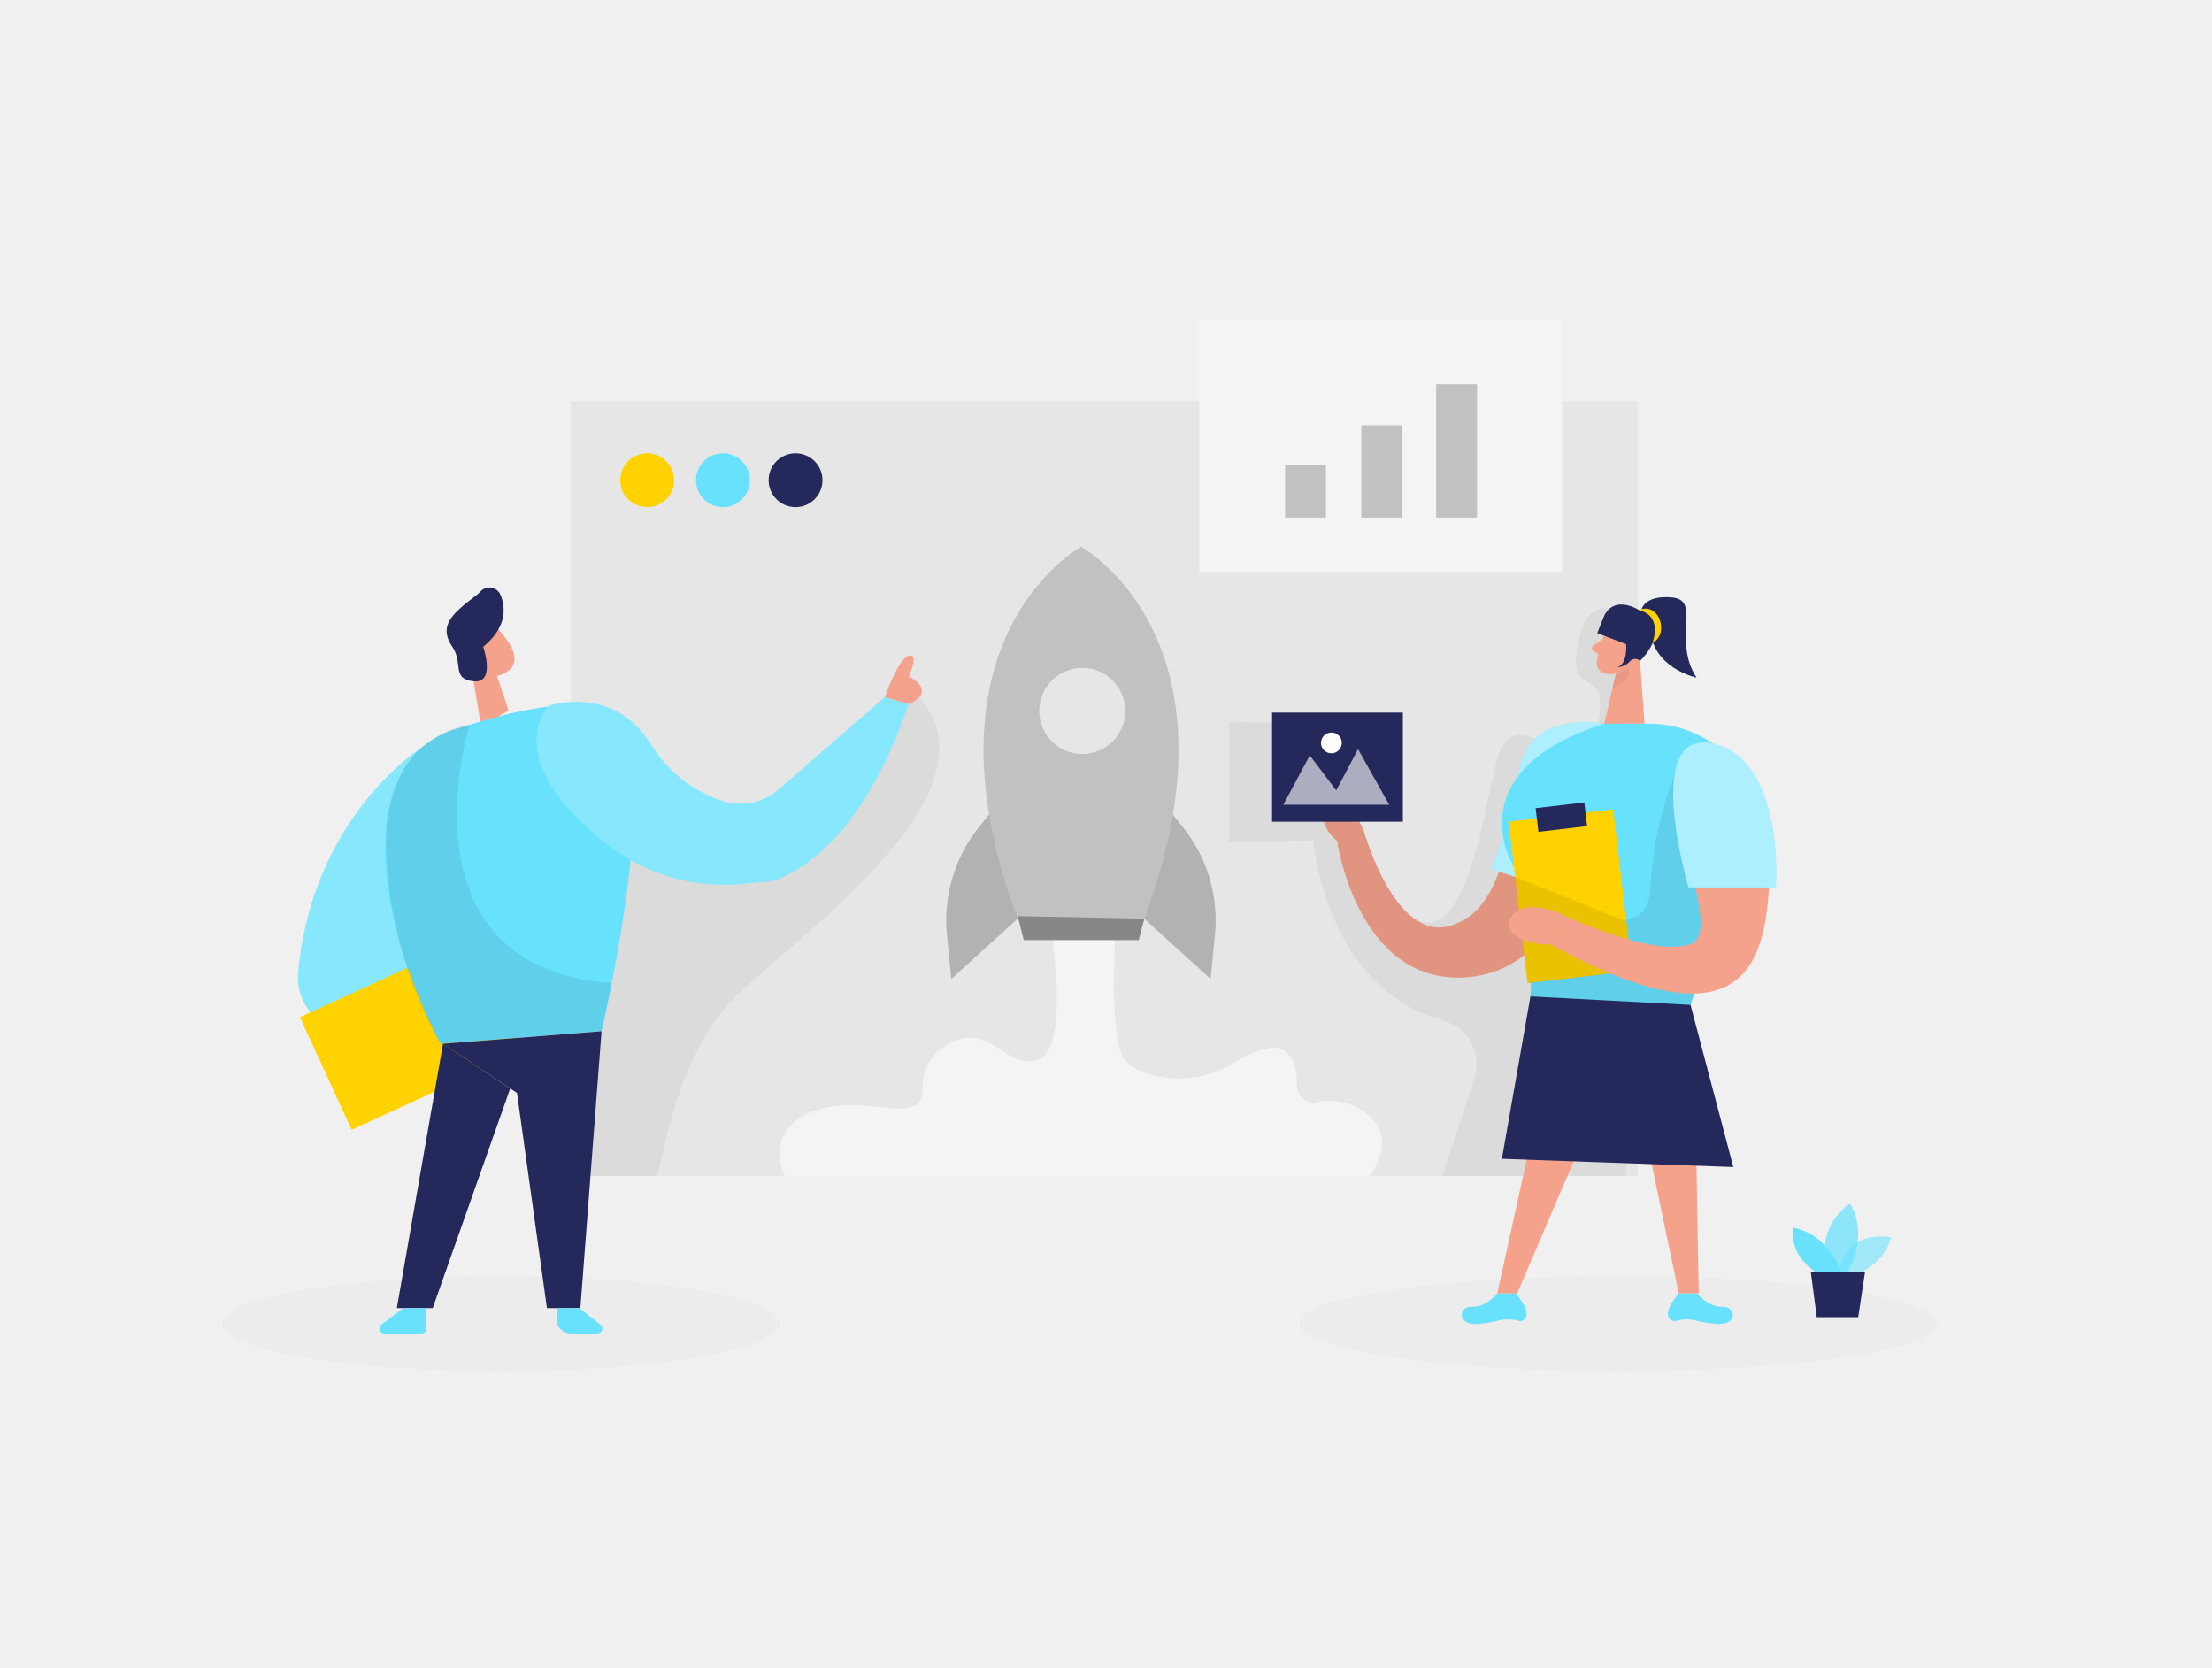
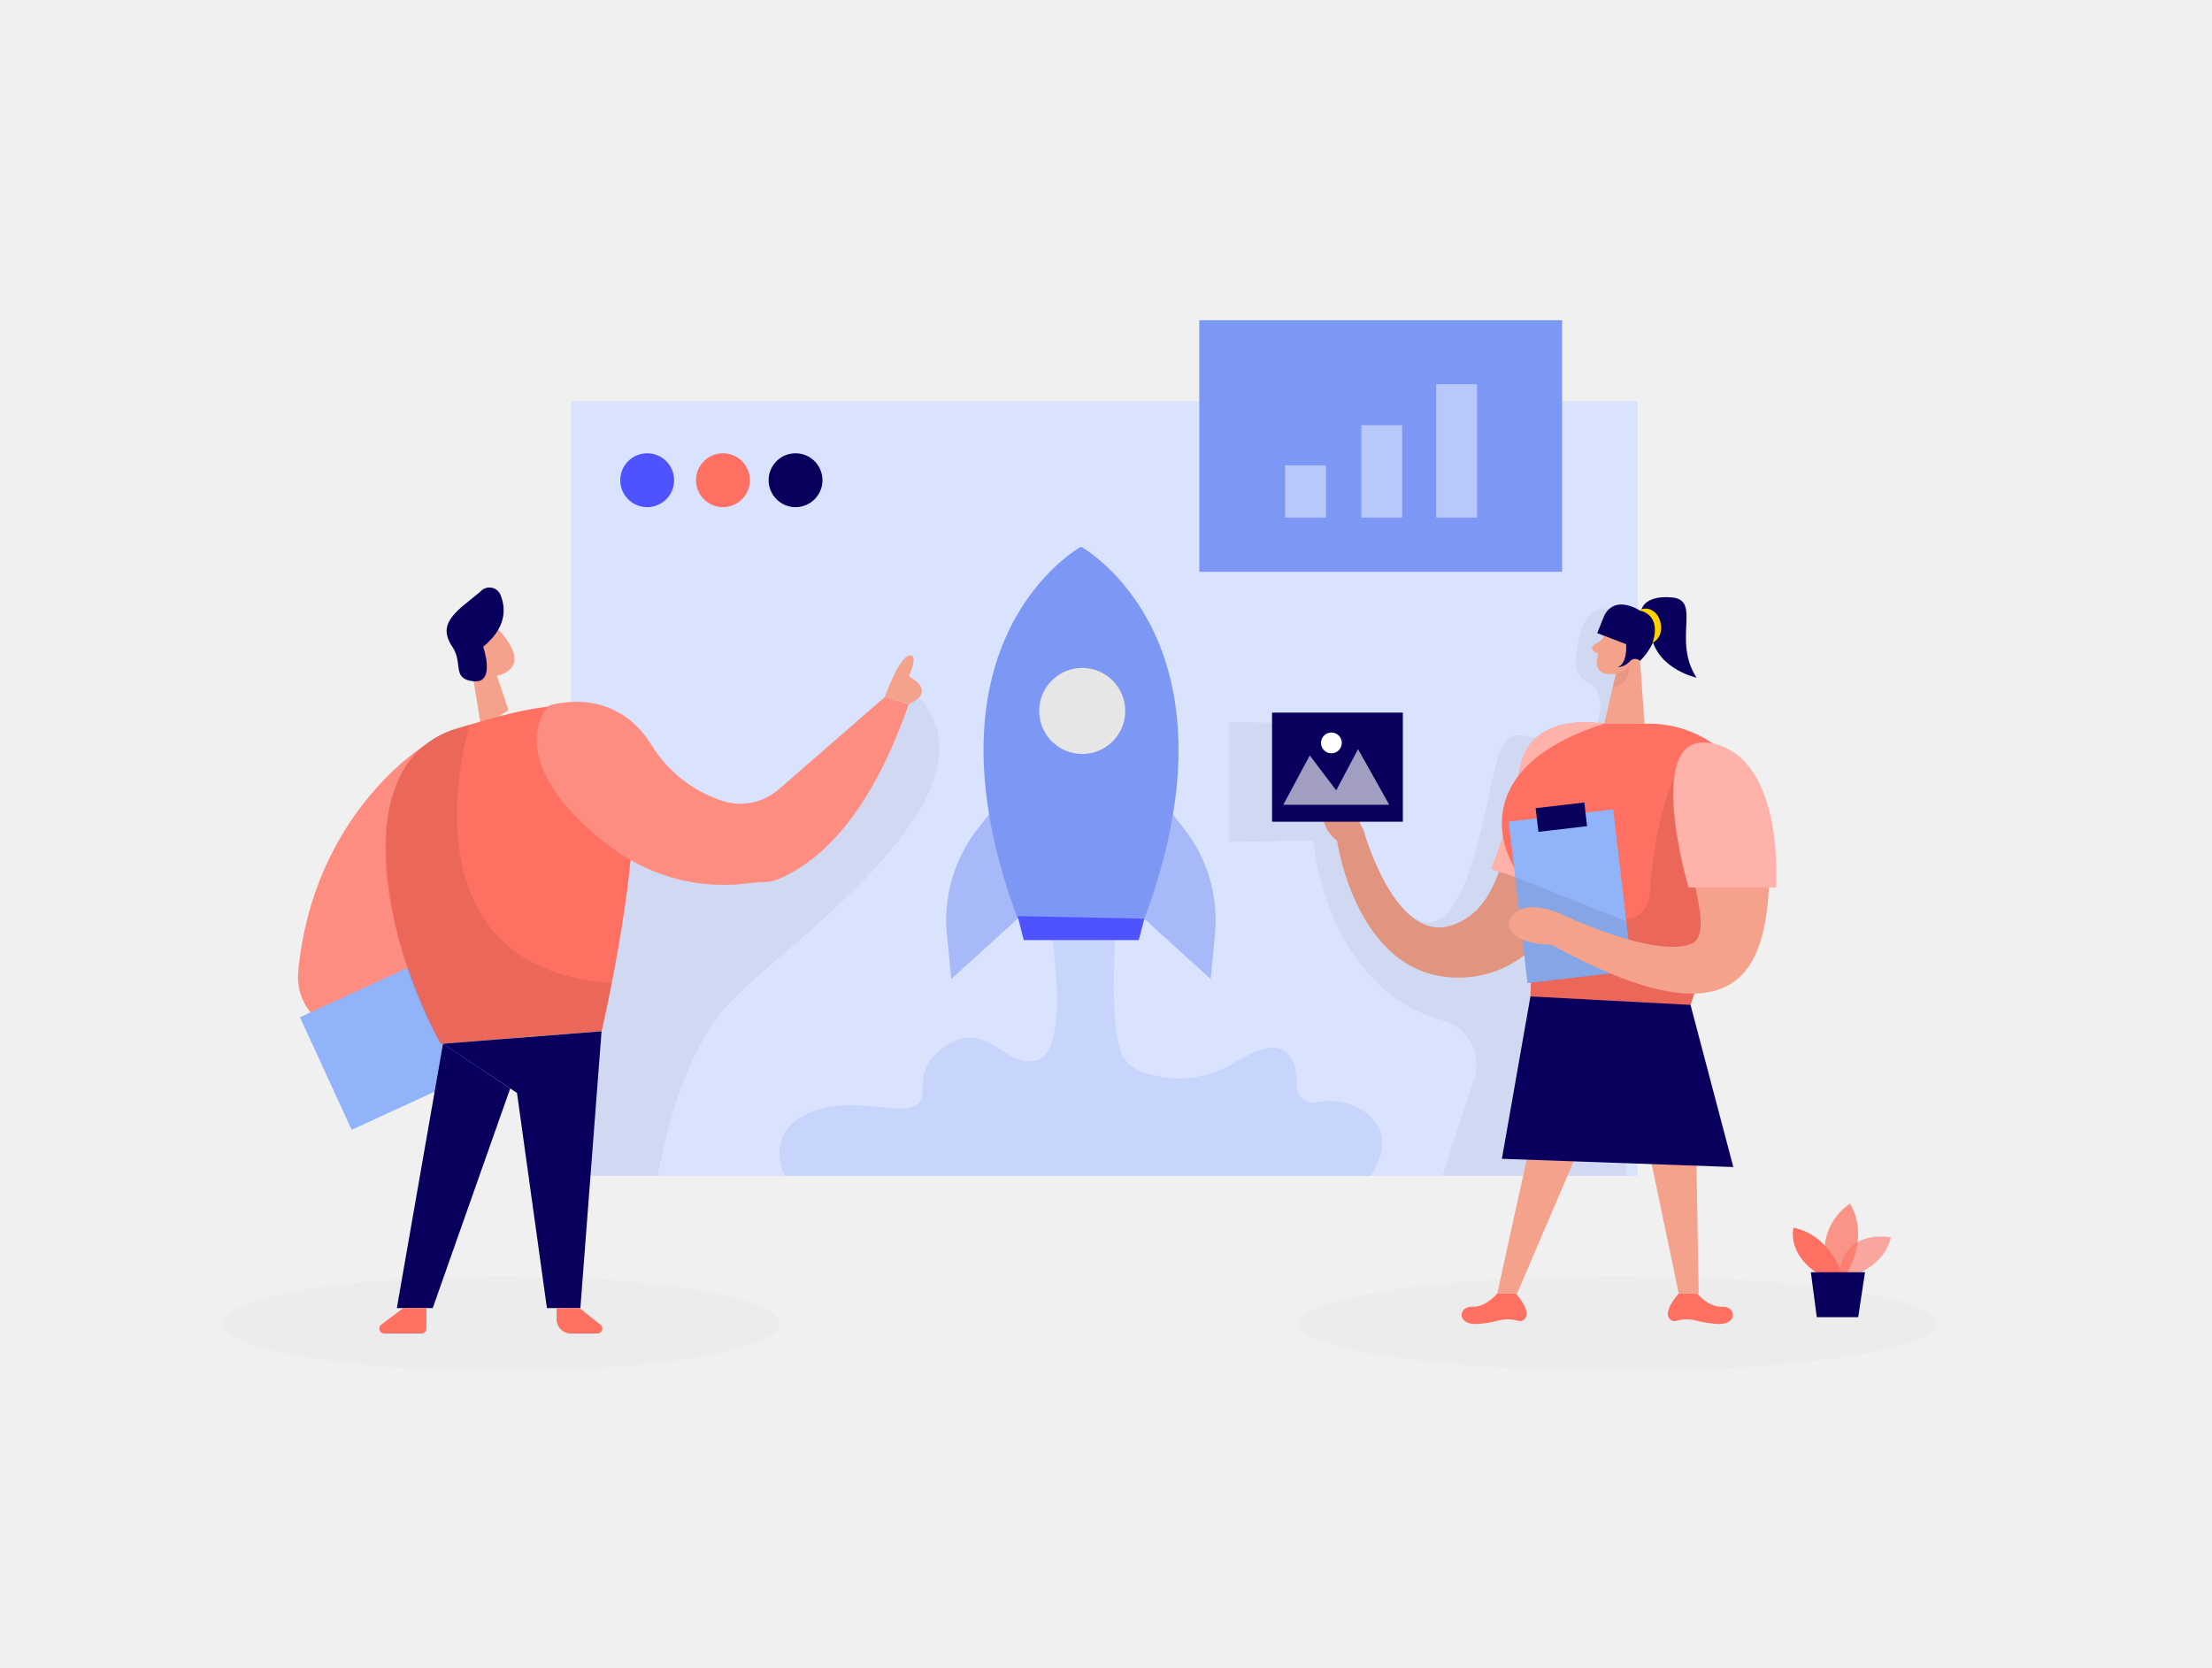
- <svg xmlns="http://www.w3.org/2000/svg" id="Layer_1" data-name="Layer 1" viewBox="0 0 400 300" width="406" height="306" class="illustration styles_illustrationTablet__1DWOa">
-   <rect x="103.24" y="71.8" width="192.92" height="140.09" transform="translate(399.39 283.68) rotate(-180)" fill="#e6e6e6" />
-   <path d="M291.07,109.31s-4-1.13-5.39,4.93-.74,7.37,2.21,8.89,1.44,11.36-3.93,11.15-9.74-4.55-12.37,0-5.29,38-16.28,30.74-13.45-34.91-13.45-34.91l-19.64-.29v21.69l15.28-.31s2,26.64,23.45,32.59a8.16,8.16,0,0,1,5.67,10.37l-5.77,17.71h33.21l0-23.36S295.64,116,291.07,109.31Z" opacity="0.05" />
-   <ellipse cx="292.6" cy="238.59" rx="57.66" ry="8.59" fill="#e6e6e6" opacity="0.45" />
-   <ellipse cx="90.58" cy="238.59" rx="50.35" ry="8.59" fill="#e6e6e6" opacity="0.45" />
-   <path d="M334.76,230s5.88-1.58,7.18-7c0,0-9.09-1.88-9.39,7.51Z" fill="#68e1fd" opacity="0.58" />
-   <path d="M334,229.43s4.13-6.46.55-12.54a10.44,10.44,0,0,0-3.9,12.54Z" fill="#68e1fd" opacity="0.73" />
-   <path d="M333,229.43s-2.14-6.85-8.68-8.18c0,0-1.25,4.44,4.2,8.18Z" fill="#68e1fd" />
-   <polygon points="337.25 229.3 336.02 237.43 328.53 237.43 327.46 229.3 337.25 229.3" fill="#24285b" />
-   <path d="M290.1,130.12s-12.49-1.67-15,8.77-2.86,24.89-12.9,27.78-15.58-17.17-15.58-17.17-2.33-5.63-4.84-6.4-4.3,4.79,0,8.19c0,0,3.63,25.62,22.86,24.72S290.1,148.7,290.1,130.12Z" fill="#f4a28c" />
-   <path d="M290.1,130.12s-12.49-1.67-15,8.77-2.86,24.89-12.9,27.78-15.58-17.17-15.58-17.17-2.33-5.63-4.84-6.4-4.3,4.79,0,8.19c0,0,3.63,25.62,22.86,24.72S290.1,148.7,290.1,130.12Z" opacity="0.08" />
-   <path d="M290.1,130.12s-13.41-2.65-15.29,8.19a81.21,81.21,0,0,1-5.19,18.09l10.24,3.32Z" fill="#68e1fd" />
-   <path d="M290.1,130.12s-13.41-2.65-15.29,8.19a81.21,81.21,0,0,1-5.19,18.09l10.24,3.32Z" fill="#fff" opacity="0.46" />
-   <path d="M290.74,112.51a25.18,25.18,0,0,0-2,6.38,2,2,0,0,0,1.82,2.22,4.46,4.46,0,0,0,4.44-1.94l2.35-2.88a3.61,3.61,0,0,0-.16-4.18C295.61,109.79,291.67,110.23,290.74,112.51Z" fill="#f4a28c" />
-   <polygon points="296.44 116.95 297.39 130.12 290.1 130.12 292.28 120.78 296.44 116.95" fill="#f4a28c" />
-   <path d="M289.77,114.86l-1.59,1.06a.65.65,0,0,0,0,1.09l1.34.81Z" fill="#f4a28c" />
-   <path d="M292.22,121a4.91,4.91,0,0,0,2.37-1.13s.48,2.85-3,3.81Z" fill="#ce8172" opacity="0.31" />
-   <path d="M294.06,116.79s.57-1.45,1.62-.93.25,2.61-1.31,2.25Z" fill="#f4a28c" />
-   <polygon points="276.92 205.1 270.75 233.14 274.34 233.14 286.34 205.1 276.92 205.1" fill="#f4a28c" />
-   <polygon points="296.99 201.7 303.57 233.14 307.18 233.14 306.63 201.47 296.99 201.7" fill="#f4a28c" />
-   <path d="M270.75,233.14s-2,2.52-4.54,2.4-2.92,3.47,1.18,3.1a22.06,22.06,0,0,0,3.78-.65,6.74,6.74,0,0,1,3.45.12,1.09,1.09,0,0,0,1.17-.46c1.16-1.37-1.69-4.51-1.69-4.51Z" fill="#68e1fd" />
-   <path d="M306.91,233.14s2,2.52,4.54,2.4,2.92,3.47-1.17,3.1a21.88,21.88,0,0,1-3.78-.65,6.78,6.78,0,0,0-3.46.12,1.07,1.07,0,0,1-1.16-.46c-1.17-1.37,1.69-4.51,1.69-4.51Z" fill="#68e1fd" />
-   <path d="M290.1,130.12h7.29s.5,0,1.36,0c15.91.51,25.15,18.18,16.7,31.67-4.7,7.5-10.31,17.61-10.68,23.65L276.42,184s2.14-18.39-3.11-28.9C273.31,155.11,263.65,138.56,290.1,130.12Z" fill="#68e1fd" />
-   <path d="M302.76,139.75s-3.52,7.29-4.36,20.4-20.73-2.38-20.73-2.38l-.92,21.66L305.7,181l2.41-8.78S315.7,158.59,302.76,139.75Z" opacity="0.08" />
-   <rect x="274.44" y="146.65" width="19.03" height="29.4" transform="translate(584.77 288.54) rotate(173.32)" fill="#ffd200" />
-   <rect x="277.91" y="144.88" width="8.86" height="4.31" transform="translate(579.87 260.21) rotate(173.32)" fill="#24285b" />
-   <polygon points="276.75 179.43 305.7 180.96 313.44 210.28 271.59 208.79 276.75 179.43" fill="#24285b" />
-   <polygon points="273.96 157.81 294.06 165.83 295.12 174.84 276.22 177.06 273.96 157.81" opacity="0.08" />
-   <path d="M303,141.15A6.17,6.17,0,0,1,313.93,137a26.44,26.44,0,0,1,6.12,17.61c-.24,17.16-2.55,35.74-39.57,15.44l2-5.44s16.43,7.9,23.29,5.34C310.81,168.05,303.52,152.94,303,141.15Z" fill="#f4a28c" />
-   <path d="M282.47,164.6s-6.17-2.93-8.8,0,1.55,5.56,6.81,5.44Z" fill="#f4a28c" />
-   <path d="M290.1,110.57l-1.27,3.17,5.23,2s.3,3.52-1.55,4.16a3.21,3.21,0,0,0,2.25-1.09,1.26,1.26,0,0,1,1.75-.11l.06.06a11.24,11.24,0,0,0,3.05-5.39c.6-3.1-2.87-3.58-2.87-3.58S292.16,106.57,290.1,110.57Z" fill="#24285b" />
-   <path d="M296.75,109.8s.24-3,5.62-2.51,0,7.73,4.42,14.5c0,0-8.13-1.72-8.36-9Z" fill="#24285b" />
-   <path d="M296.42,109.59a2.37,2.37,0,0,1,2.6.22c1.52,1,2.19,4.47-.21,5.68C298.81,115.49,300.8,110.73,296.42,109.59Z" fill="#ffd200" />
-   <path d="M305.35,159.72h15.77s1.73-23-11.32-26S305.35,159.72,305.35,159.72Z" fill="#68e1fd" />
-   <path d="M305.35,159.72h15.77s1.73-23-11.32-26S305.35,159.72,305.35,159.72Z" fill="#fff" opacity="0.46" />
-   <rect x="230.03" y="128.1" width="23.65" height="19.73" transform="translate(483.71 275.94) rotate(-180)" fill="#24285b" />
-   <polygon points="251.22 144.78 245.58 134.72 241.63 142.17 236.85 135.85 232.06 144.78 251.22 144.78" fill="#fff" opacity="0.62" />
-   <circle cx="240.76" cy="133.59" r="1.88" fill="#fff" />
-   <path d="M117.51,139.45l-12.54.34-4.13,72.09h18c1-3.43,3.6-21.27,13.38-31.6,9.62-10.17,48.9-36.53,34.51-54.33-7-8.67-18.76,24.43-18.76,24.43l-18.52,2.2,1.27-.66Z" opacity="0.05" />
-   <polygon points="89.87 121.45 91.95 127.68 87.02 130.81 85.25 120.02 89.87 121.45" fill="#f4a28c" />
-   <path d="M83.56,114A3.87,3.87,0,0,1,90,112.93c2.09,2.24,4.62,5.8,1.76,7.73-4.37,3-8.39-2.57-8.39-2.57A7,7,0,0,1,83.56,114Z" fill="#f4a28c" />
-   <path d="M86.76,117.82s-1.13-.94-1.63.4,1.47,2,2.06,1.3S86.76,117.82,86.76,117.82Z" fill="#f4a28c" />
-   <path d="M76.86,134S56.6,146.22,53.93,175a10,10,0,0,0,7.57,10.67l23.75,5.73Z" fill="#68e1fd" />
-   <path d="M76.86,134S56.6,146.22,53.93,175a10,10,0,0,0,7.57,10.67l23.75,5.73Z" fill="#fff" opacity="0.2" />
-   <rect x="57.36" y="175.01" width="34.26" height="22.4" transform="translate(-70.96 48.12) rotate(-24.68)" fill="#ffd200" />
-   <path d="M87.38,116.21s2.32,6.66-1.73,6.24-1.84-3.28-3.85-6.24-1-5,2.12-7.57c1.41-1.19,2.35-1.75,2.92-2.38a2.18,2.18,0,0,1,3.65.52C91.54,109.34,91.55,112.76,87.38,116.21Z" fill="#24285b" />
-   <path d="M72.17,140a16.29,16.29,0,0,1,10.22-8.93c8.67-2.6,25.12-8.06,30,0,6.65,11.09-3.59,54.64-3.59,54.64L79.67,188S63.66,159.11,72.17,140Z" fill="#68e1fd" />
-   <polygon points="108.78 185.73 104.95 235.78 98.9 235.78 93.49 196.89 80.11 187.99 108.78 185.73" fill="#24285b" />
-   <polygon points="80.11 187.99 71.76 235.78 78.25 235.78 92.26 196.08 80.11 187.99" fill="#24285b" />
-   <path d="M84.91,130.29s-13.62,43.86,25.7,46.76l-1.83,8.68L79.67,188a75.56,75.56,0,0,1-9.82-38.73s.25-11.18,8.12-16.13A17.82,17.82,0,0,1,84.91,130.29Z" opacity="0.08" />
-   <path d="M72.94,235.78l-4,3a.89.89,0,0,0,.52,1.6h6.75a.89.89,0,0,0,.89-.88v-3.68Z" fill="#68e1fd" />
-   <path d="M104.78,235.78l3.79,3a.89.89,0,0,1-.55,1.6h-4.81a2.56,2.56,0,0,1-2.56-2.56v-2Z" fill="#68e1fd" />
-   <path d="M164.32,126.58,160,125.31,140.81,142h0a10.61,10.61,0,0,1-10.44,2,23.73,23.73,0,0,1-12.55-10c-6.88-11.16-18.57-7.13-18.57-7.13s-8.81,8.68,8.64,23.57c10.42,8.89,21.09,9.45,28,8.46a23.89,23.89,0,0,1,2.54-.17,6.57,6.57,0,0,0,2.37-.53,26.26,26.26,0,0,0,2.71-1.35h0C150.59,152.76,158.22,144.1,164.32,126.58Z" fill="#68e1fd" />
-   <path d="M164.32,126.58,160,125.31,140.81,142h0a10.61,10.61,0,0,1-10.44,2,23.73,23.73,0,0,1-12.55-10c-6.88-11.16-18.57-7.13-18.57-7.13s-8.81,8.68,8.64,23.57c10.42,8.89,21.09,9.45,28,8.46a23.89,23.89,0,0,1,2.54-.17,6.57,6.57,0,0,0,2.37-.53,26.26,26.26,0,0,0,2.71-1.35h0C150.59,152.76,158.22,144.1,164.32,126.58Z" fill="#fff" opacity="0.2" />
-   <path d="M160,125.31s2.43-7,4.36-7.49,0,3.74,0,3.74,5.3,2.6,0,5Z" fill="#f4a28c" />
-   <path d="M181.07,143.75l-4.1,5.14a26.92,26.92,0,0,0-5.74,19.39l.79,8,12-10.9Z" fill="#878787" opacity="0.55" />
-   <path d="M209.86,143.75l4.1,5.14a26.88,26.88,0,0,1,5.74,19.39l-.78,8-12-10.9Z" fill="#878787" opacity="0.55" />
-   <path d="M190,167.08s3.74,22-2.41,23.85-9-8.08-17.12-2.17,2.29,12.42-12.05,10.61-19.9,5.26-16.52,12.51H247.73s5.31-6.73-.6-11.31a11.21,11.21,0,0,0-9.1-2,3,3,0,0,1-3.5-3c.06-2.17-.31-4.63-2-6.13-2-1.83-6.25.08-9.41,2a18.92,18.92,0,0,1-12,2.7c-3.67-.44-7.43-1.66-8.45-4.68-2.17-6.39-.85-22.81-.85-22.81Z" fill="#fff" opacity="0.55" />
-   <path d="M195.48,98.11s-30.3,16.63-11.45,67.26h22.91C225.79,114.74,195.48,98.11,195.48,98.11Z" fill="#c1c1c1" />
-   <polygon points="206.94 165.37 205.92 169.25 185.13 169.25 184.03 164.91 206.94 165.37" fill="#878787" />
+ <svg xmlns="http://www.w3.org/2000/svg" xmlns:xlink="http://www.w3.org/1999/xlink" viewBox="0 0 400 300" width="406" height="306">
+   <style>.B{fill:#fe7062}.C{fill:#09005d}.D{fill:#f4a28c}.E{opacity:.08}.F{fill:#7d97f4}</style>
+   <path fill="#dae3fe" d="M296.15 211.88H103.23V71.79h192.92z" />
+   <path d="M291.07 109.31s-4-1.13-5.39 4.93-.74 7.37 2.21 8.89 1.44 11.36-3.93 11.15-9.74-4.55-12.37 0-5.29 38-16.28 30.74-13.45-34.91-13.45-34.91l-19.64-.29v21.69l15.28-.31s2 26.64 23.45 32.59a8.16 8.16 0 0 1 5.67 10.37l-5.77 17.71h33.21v-23.36s1.58-72.51-2.99-79.2z" opacity=".05" />
+   <g fill="#e6e6e6">
+     <ellipse cx="292.6" cy="238.59" rx="57.66" ry="8.59" opacity=".45" />
+     <ellipse cx="90.58" cy="238.59" rx="50.35" ry="8.59" opacity=".45" />
+   </g>
+   <g class="B">
+     <path d="M334.76,230s5.88-1.58,7.18-7c0,0-9.09-1.88-9.39,7.51Z" opacity=".58" />
+     <path d="M334,229.43s4.13-6.46.55-12.54a10.44,10.44,0,0,0-3.9,12.54Z" opacity=".73" />
+     <path d="M333,229.43s-2.14-6.85-8.68-8.18c0,0-1.25,4.44,4.2,8.18Z" />
+   </g>
+   <path d="M337.25 229.3l-1.23 8.13h-7.49l-1.07-8.13h9.79z" class="C" />
+   <use xlink:href="#B" class="D" />
+   <use xlink:href="#B" class="E" />
+   <path d="M290.1,130.12s-13.41-2.65-15.29,8.19a81.21,81.21,0,0,1-5.19,18.09l10.24,3.32Z" class="B" />
+   <path d="M290.1,130.12s-13.41-2.65-15.29,8.19a81.21,81.21,0,0,1-5.19,18.09l10.24,3.32Z" fill="#fff" opacity=".46" />
+   <g class="D">
+     <path d="M290.74 112.51a25.18 25.18 0 0 0-2 6.38 2 2 0 0 0 1.82 2.22 4.46 4.46 0 0 0 4.44-1.94l2.35-2.88a3.61 3.61 0 0 0-.16-4.18c-1.58-2.32-5.52-1.88-6.45.4z" />
+     <path d="M296.44 116.95l.95 13.17h-7.29l2.18-9.34 4.16-3.83zm-6.67-2.09l-1.59 1.06a.65.65 0 0 0 0 1.09l1.34.81z" />
+   </g>
+   <path d="M292.22,121a4.91,4.91,0,0,0,2.37-1.13s.48,2.85-3,3.81Z" fill="#ce8172" opacity=".31" />
+   <path d="M294.06 116.79s.57-1.45 1.62-.93.25 2.61-1.31 2.25zm-17.14 88.31l-6.17 28.04h3.59l12-28.04h-9.42zm20.07-3.4l6.58 31.44h3.61l-.55-31.67-9.64.23z" class="D" />
+   <path d="M270.75 233.14s-2 2.52-4.54 2.4-2.92 3.47 1.18 3.1a22.06 22.06 0 0 0 3.78-.65 6.74 6.74 0 0 1 3.45.12 1.09 1.09 0 0 0 1.17-.46c1.16-1.37-1.69-4.51-1.69-4.51zm36.16 0s2 2.52 4.54 2.4 2.92 3.47-1.17 3.1a21.88 21.88 0 0 1-3.78-.65 6.78 6.78 0 0 0-3.46.12 1.07 1.07 0 0 1-1.16-.46c-1.17-1.37 1.69-4.51 1.69-4.51zM290.1 130.12h7.29 1.36c15.91.51 25.15 18.18 16.7 31.67-4.7 7.5-10.31 17.61-10.68 23.65L276.42 184s2.14-18.39-3.11-28.9c0 .01-9.66-16.54 16.79-24.98z" class="B" />
+   <path d="M302.76 139.75s-3.52 7.29-4.36 20.4-20.73-2.38-20.73-2.38l-.92 21.66L305.7 181l2.41-8.78s7.59-13.63-5.35-32.47z" class="E" />
+   <path fill="#91b3fa" d="M295.134 174.81l-18.901 2.214-3.42-29.2 18.901-2.214z" />
+   <path d="M286.994 148.641l-8.8 1.031-.501-4.281 8.8-1.031zM276.75 179.43l28.95 1.53 7.74 29.32-41.85-1.49 5.16-29.36z" class="C" />
+   <path d="M273.96 157.81l20.1 8.02 1.06 9.01-18.9 2.22-2.26-19.25z" class="E" />
+   <g class="D">
+     <path d="M303 141.15a6.17 6.17 0 0 1 10.93-4.15 26.44 26.44 0 0 1 6.12 17.61c-.24 17.16-2.55 35.74-39.57 15.44l2-5.44s16.43 7.9 23.29 5.34c5.04-1.9-2.25-17.01-2.77-28.8z" />
+     <path d="M282.47,164.6s-6.17-2.93-8.8,0,1.55,5.56,6.81,5.44Z" />
+   </g>
+   <g class="C">
+     <path d="M290.1 110.57l-1.27 3.17 5.23 2s.3 3.52-1.55 4.16a3.21 3.21 0 0 0 2.25-1.09 1.26 1.26 0 0 1 1.75-.11l.06.06a11.24 11.24 0 0 0 3.05-5.39c.6-3.1-2.87-3.58-2.87-3.58s-4.59-3.22-6.65.78z" />
+     <path d="M296.75,109.8s.24-3,5.62-2.51,0,7.73,4.42,14.5c0,0-8.13-1.72-8.36-9Z" />
+   </g>
+   <path d="M296.42 109.59a2.37 2.37 0 0 1 2.6.22c1.52 1 2.19 4.47-.21 5.68 0 0 1.99-4.76-2.39-5.9z" fill="#ffd200" />
+   <path d="M305.35 159.72h15.77s1.73-23-11.32-26-4.45 26-4.45 26z" class="B" />
+   <path d="M305.35 159.72h15.77s1.73-23-11.32-26-4.45 26-4.45 26z" fill="#fff" opacity=".46" />
+   <path d="M253.68 147.84h-23.65v-19.73h23.65z" class="C" />
+   <g fill="#fff">
+     <path opacity=".62" d="M251.22 144.78l-5.64-10.06-3.95 7.45-4.78-6.32-4.79 8.93h19.16z" />
+     <circle cx="240.76" cy="133.59" r="1.88" />
+   </g>
+   <path d="M117.51,139.45l-12.54.34-4.13,72.09h18c1-3.43,3.6-21.27,13.38-31.6,9.62-10.17,48.9-36.53,34.51-54.33-7-8.67-18.76,24.43-18.76,24.43l-18.52,2.2,1.27-.66Z" opacity=".05" />
+   <g class="D">
+     <path d="M89.87 121.45l2.08 6.23-4.93 3.13-1.77-10.79 4.62 1.43z" />
+     <path d="M83.56 114a3.87 3.87 0 0 1 6.44-1.07c2.09 2.24 4.62 5.8 1.76 7.73-4.37 3-8.39-2.57-8.39-2.57a7 7 0 0 1 .19-4.09z" />
+     <path d="M86.76 117.82s-1.13-.94-1.63.4 1.47 2 2.06 1.3-.43-1.7-.43-1.7z" />
+   </g>
+   <path d="M76.86,134S56.6,146.22,53.93,175a10,10,0,0,0,7.57,10.67l23.75,5.73Z" class="B" />
+   <path d="M76.86,134S56.6,146.22,53.93,175a10,10,0,0,0,7.57,10.67l23.75,5.73Z" fill="#fff" opacity=".2" />
+   <path fill="#91b3fa" d="M54.236 183.193l31.13-14.305 9.353 20.354-31.13 14.305z" />
+   <path d="M87.38 116.21s2.32 6.66-1.73 6.24-1.84-3.28-3.85-6.24-1-5 2.12-7.57l2.92-2.38a2.18 2.18 0 0 1 3.65.52c1.05 2.56 1.06 5.98-3.11 9.43z" class="C" />
+   <path d="M72.17 140a16.29 16.29 0 0 1 10.22-8.93c8.67-2.6 25.12-8.06 30 0 6.65 11.09-3.59 54.64-3.59 54.64L79.67 188s-16.01-28.89-7.5-48z" class="B" />
+   <g class="C">
+     <path d="M108.78 185.73l-3.83 50.05H98.9l-5.41-38.89-13.38-8.9 28.67-2.26z" />
+     <path d="M80.11 187.99l-8.35 47.79h6.49l14.01-39.7-12.15-8.09z" />
+   </g>
+   <path d="M84.91 130.29s-13.62 43.86 25.7 46.76l-1.83 8.68L79.67 188a75.56 75.56 0 0 1-9.82-38.73s.25-11.18 8.12-16.13a17.82 17.82 0 0 1 6.94-2.85z" class="E" />
+   <g class="B">
+     <path d="M72.94 235.78l-4 3a.89.89 0 0 0 .52 1.6h6.75a.89.89 0 0 0 .89-.88v-3.68zm31.84 0l3.79 3a.89.89 0 0 1-.55 1.6h-4.81a2.56 2.56 0 0 1-2.56-2.56v-2z" />
+     <use xlink:href="#C" />
+   </g>
+   <use xlink:href="#C" fill="#fff" opacity=".2" />
+   <path d="M160,125.31s2.43-7,4.36-7.49,0,3.74,0,3.74,5.3,2.6,0,5Z" class="D" />
+   <path d="M181.07 143.75l-4.1 5.14a26.92 26.92 0 0 0-5.74 19.39l.79 8 12-10.9zm28.79 0l4.1 5.14a26.88 26.88 0 0 1 5.74 19.39l-.78 8-12-10.9z" opacity=".55" class="F" />
+   <path d="M190,167.08s3.74,22-2.41,23.85-9-8.08-17.12-2.17,2.29,12.42-12.05,10.61-19.9,5.26-16.52,12.51H247.73s5.31-6.73-.6-11.31a11.21,11.21,0,0,0-9.1-2,3,3,0,0,1-3.5-3c.06-2.17-.31-4.63-2-6.13-2-1.83-6.25.08-9.41,2a18.92,18.92,0,0,1-12,2.7c-3.67-.44-7.43-1.66-8.45-4.68-2.17-6.39-.85-22.81-.85-22.81Z" fill="#b8c8fa" opacity=".55" />
+   <path d="M195.48 98.11s-30.3 16.63-11.45 67.26h22.91c18.85-50.63-11.46-67.26-11.46-67.26z" class="F" />
+   <path fill="#4f52ff" d="M206.94 165.37l-1.02 3.88h-20.79l-1.1-4.34 22.91.46z" />
  <circle cx="195.7" cy="127.81" r="7.78" fill="#e6e6e6" />
-   <circle cx="117.03" cy="86.09" r="4.87" fill="#ffd200" />
-   <circle cx="130.73" cy="86.09" r="4.87" fill="#68e1fd" />
-   <circle cx="143.86" cy="86.09" r="4.87" fill="#24285b" />
-   <rect x="216.87" y="57.16" width="65.6" height="45.49" fill="#f4f4f4" />
-   <rect x="232.39" y="83.4" width="7.38" height="9.44" fill="#c1c1c1" />
-   <rect x="246.18" y="76.14" width="7.38" height="16.7" fill="#c1c1c1" />
-   <rect x="259.71" y="68.73" width="7.38" height="24.11" fill="#c1c1c1" />
+   <circle cx="117.03" cy="86.09" r="4.87" fill="#4f52ff" />
+   <circle cx="130.73" cy="86.09" r="4.87" class="B" />
+   <circle cx="143.86" cy="86.09" r="4.87" class="C" />
+   <path d="M216.87 57.16h65.6v45.49h-65.6z" class="F" />
+   <path d="M232.39 83.4h7.38v9.44h-7.38zm13.79-7.26h7.38v16.7h-7.38zm13.53-7.41h7.38v24.11h-7.38z" fill="#b8c8fa" />
+   <defs>
+     <path id="B" d="M290.1 130.12s-12.49-1.67-15 8.77-2.86 24.89-12.9 27.78-15.58-17.17-15.58-17.17-2.33-5.63-4.84-6.4-4.3 4.79 0 8.19c0 0 3.63 25.62 22.86 24.72s25.46-27.31 25.46-45.89z" />
+     <path id="C" d="M164.32 126.58l-4.32-1.27L140.81 142h0a10.61 10.61 0 0 1-10.44 2 23.73 23.73 0 0 1-12.55-10c-6.88-11.16-18.57-7.13-18.57-7.13s-8.81 8.68 8.64 23.57c10.42 8.89 21.09 9.45 28 8.46a23.89 23.89 0 0 1 2.54-.17 6.57 6.57 0 0 0 2.37-.53 26.26 26.26 0 0 0 2.71-1.35h0c7.08-4.09 14.71-12.75 20.81-30.27z" />
+   </defs>
</svg>
